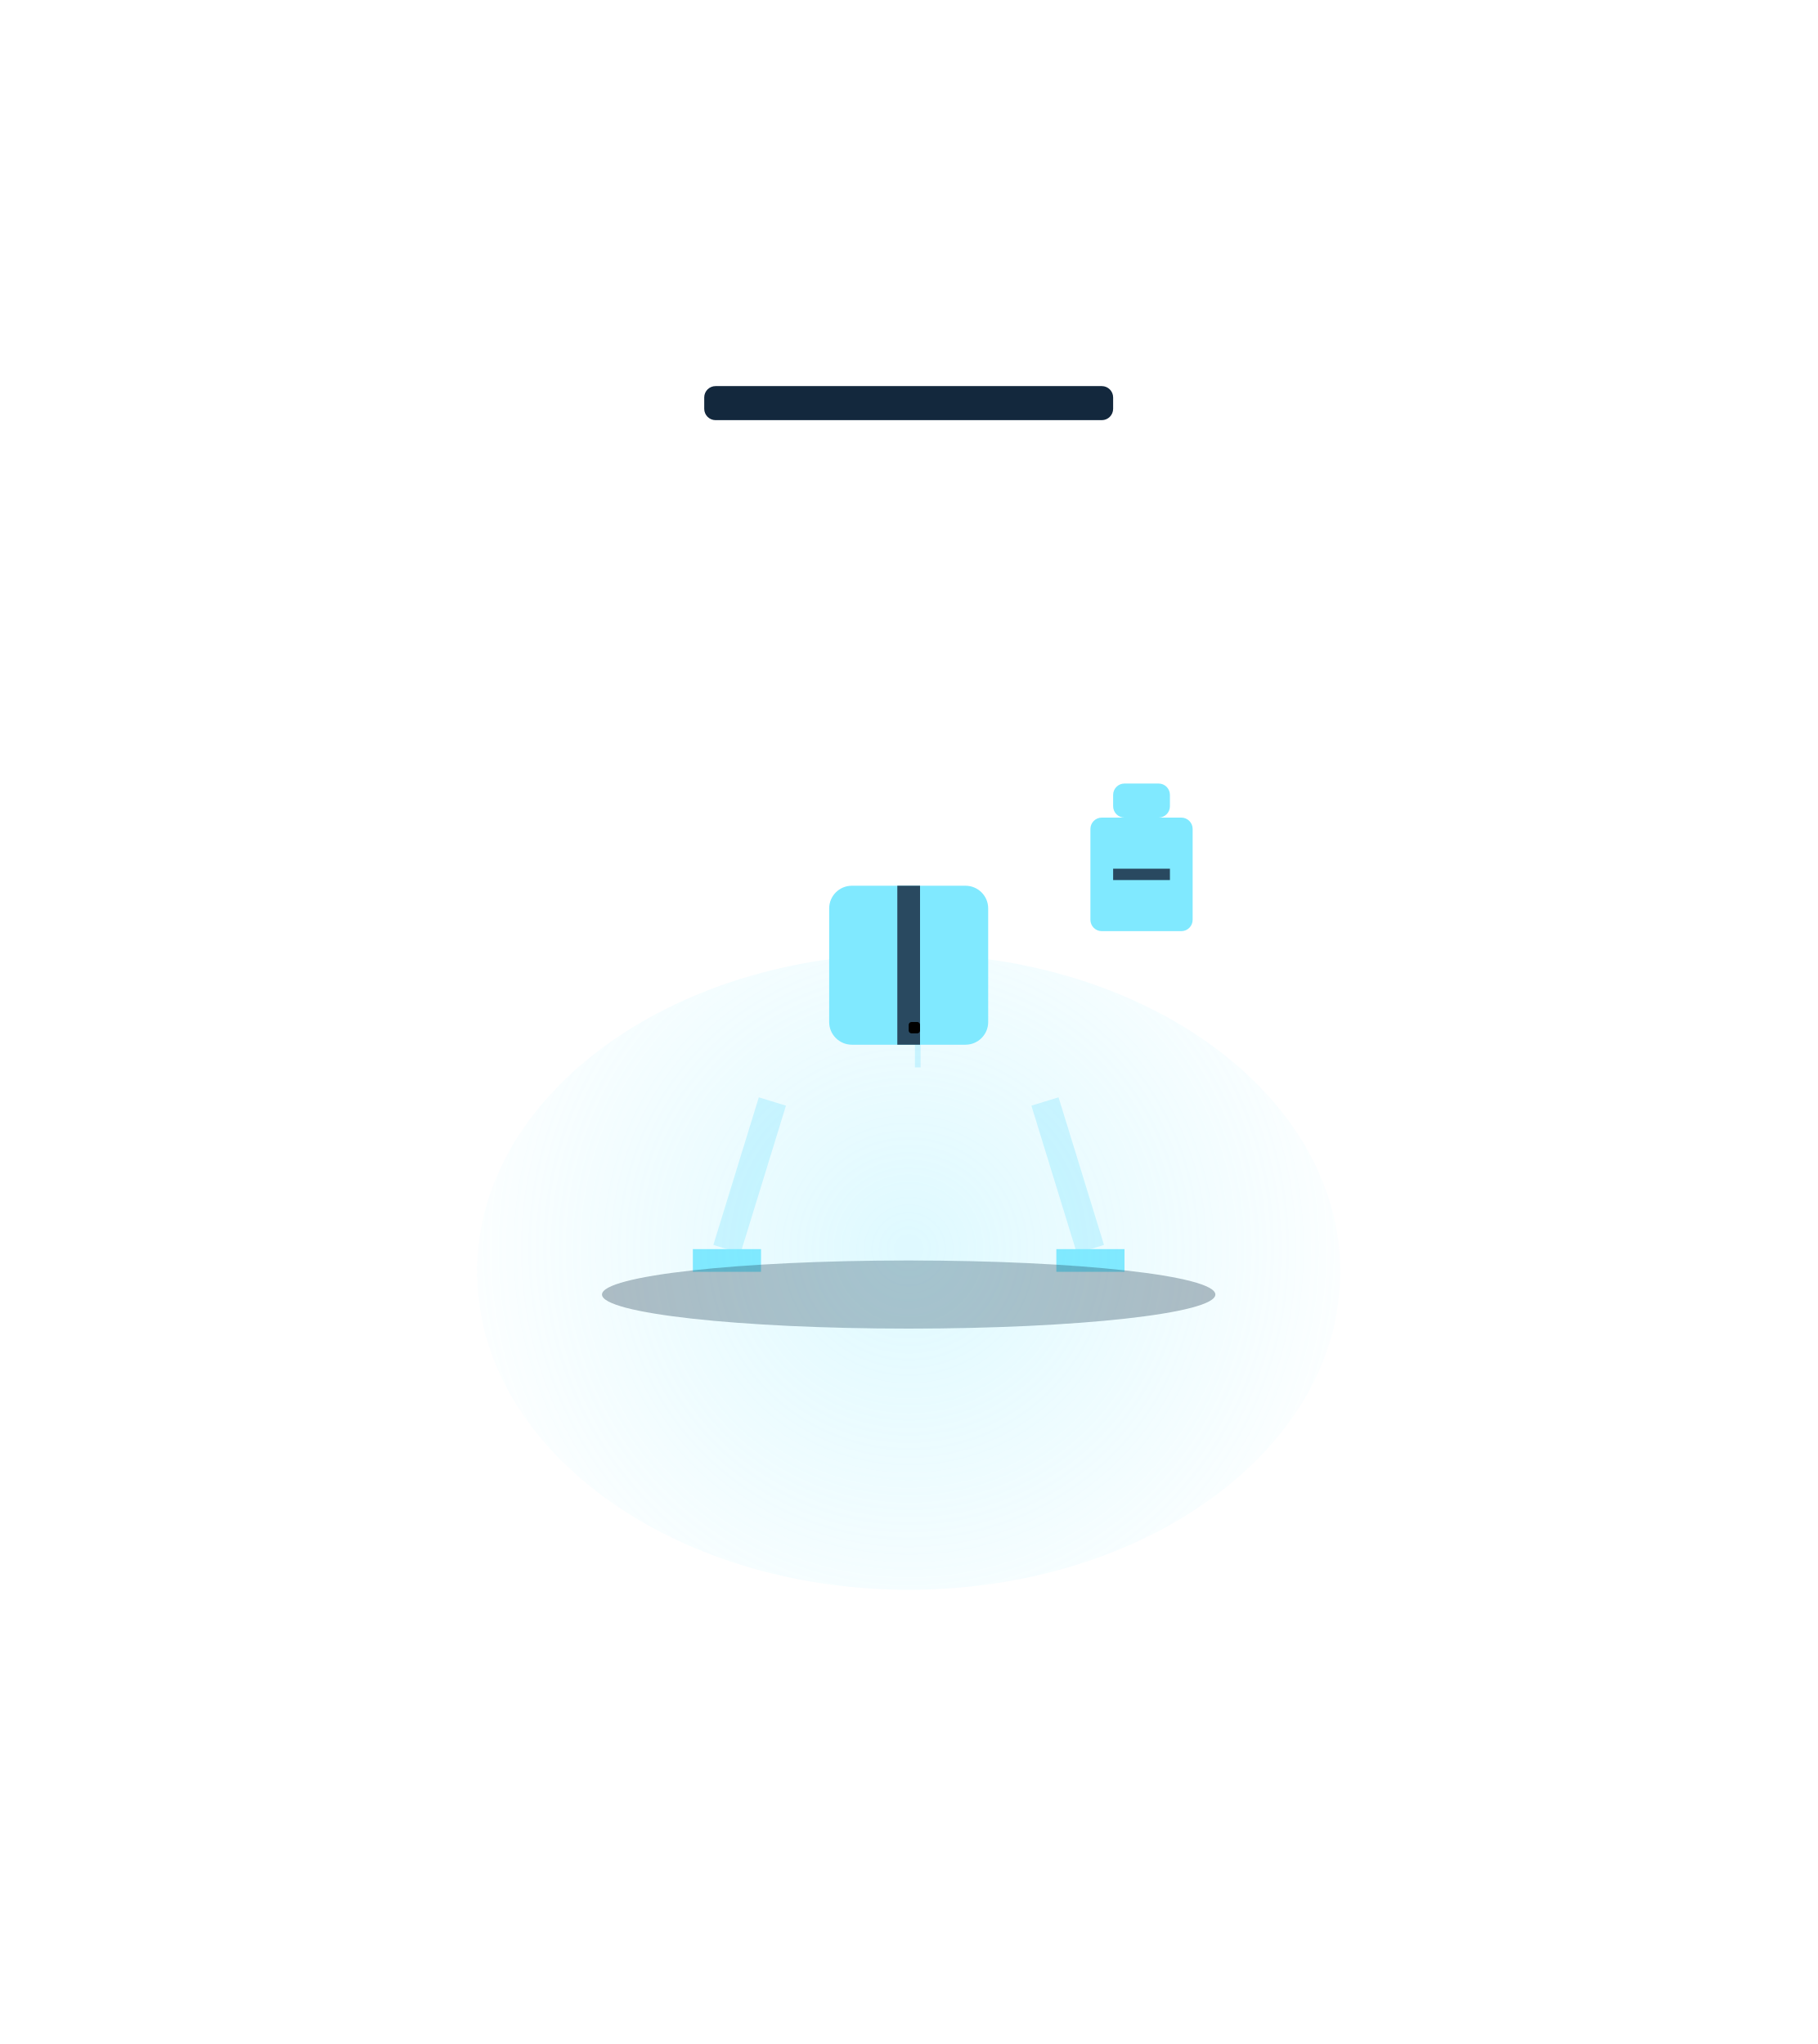
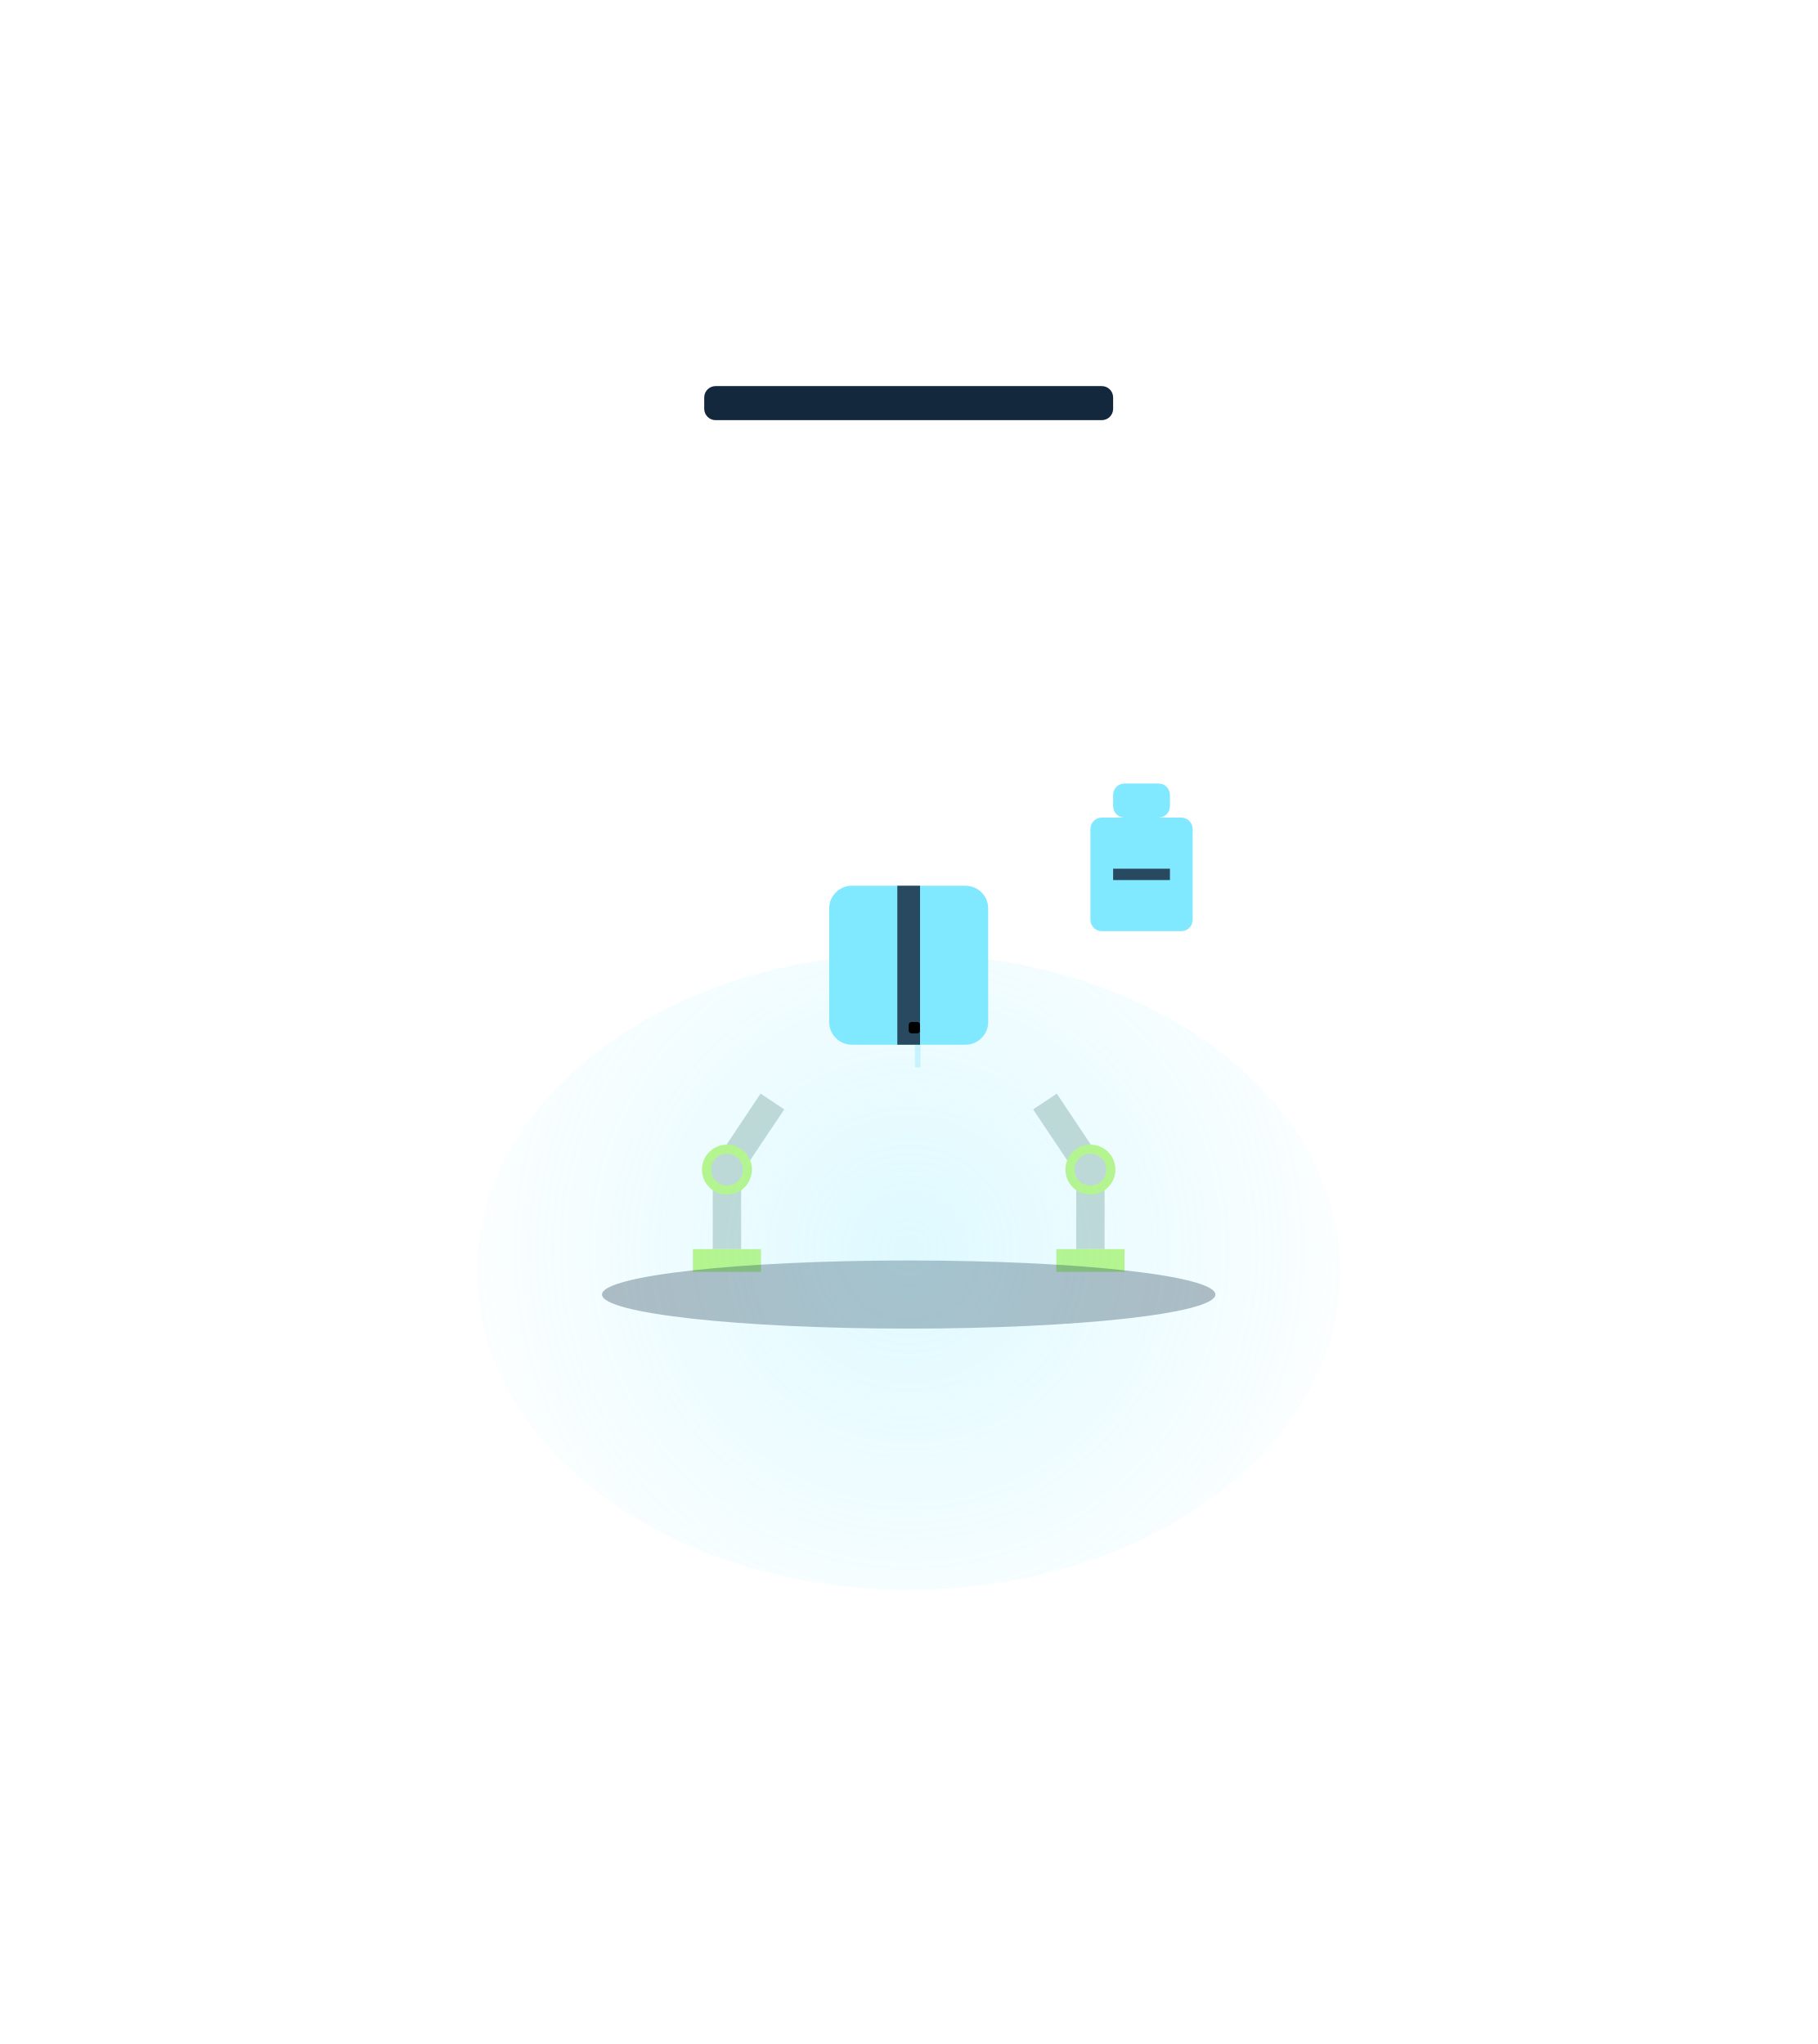
<svg xmlns="http://www.w3.org/2000/svg" viewBox="-80 -90 160 180" overflow="visible">
  <defs>
    <radialGradient id="thrust-glow" gradientUnits="userSpaceOnUse" fx="0" fy="20" cx="0" cy="20" r="43" fr="1">
      <stop offset="0" stop-color="#80e9ff40" />
      <stop offset="1" stop-color="#80e9ff00" />
    </radialGradient>
  </defs>
  <style>
    .zeta-tip[data-negative="true"] { fill: #80e9ff; }
  </style>
  <g id="star-small">
    <rect width=".9" height=".9" fill="#d4f6ff" />
  </g>
  <g id="star-large">
    <rect width="1.8" height="1.8" fill="#d4f6ff" />
    <path d="M-3 .8H4 M.8 -3V4" fill="none" stroke="#d4f6ff" stroke-width=".5" />
  </g>
  <g id="gear" fill="none">
-     <path d="M-12 7L-16 20 M12 7L16 20" stroke="#d4f6ff" stroke-width="2.5" />
-     <path d="M-19 21H-13 M13 21H19" stroke="#80e9ff" stroke-width="2" />
+     <path d="M-12 7L-16 13V20 M12 7L16 13V20" stroke="#c7d6d0" stroke-width="2.5" stroke-linejoin="round" />
+     <circle cx="-16" cy="13" r="1.8" fill="#c7d6d0" stroke="#bdf77d" stroke-width=".8" />
+     <circle cx="16" cy="13" r="1.8" fill="#c7d6d0" stroke="#bdf77d" stroke-width=".8" />
+     <path d="M-19 21H-13 M13 21H19" stroke="#bdf77d" stroke-width="2" />
  </g>
  <g id="ship-shadow">
    <ellipse cy="24" rx="27" ry="3" fill="#13283d55" />
  </g>
  <g id="vertical-thrust">
    <ellipse cy="22" rx="38" ry="28" fill="url(#thrust-glow)" />
    <ellipse data-wave="0" fill="none" stroke="#80e9ff" />
    <ellipse data-wave="1" fill="none" stroke="#80e9ff" />
    <ellipse data-wave="2" fill="none" stroke="#80e9ff" />
    <ellipse data-wave="3" fill="none" stroke="#80e9ff" />
  </g>
  <g id="horizontal-thrust" fill="none" stroke="#80e9ff" stroke-width="1.5">
    <ellipse data-wave="0" />
    <ellipse data-wave="1" />
    <ellipse data-wave="2" />
  </g>
  <g id="carried-order" font-family="monospace" text-anchor="middle">
    <rect x="16" y="-18" width="9" height="10" rx="1" fill="#80e9ff" />
    <rect x="18" y="-21" width="5" height="3" rx="1" fill="#80e9ff" />
    <path d="M18 -13H23" stroke="#294960" />
    <text class="zeta-tip" data-tip="" x="21" y="-30" fill="#d4f6ff" font-size="12" font-weight="bold" />
    <text data-destination="" y="-46" fill="#d4f6ff" font-size="9" />
  </g>
  <g id="waiting-order" font-family="monospace" text-anchor="middle">
    <rect x="-7" y="-12" width="14" height="14" rx="2" fill="#80e9ff" />
    <path d="M0 -12V2" stroke="#294960" stroke-width="2" />
    <text class="zeta-tip" data-tip="" y="-22" fill="#80e9ff" font-size="12" font-weight="bold" />
    <text data-count="" y="15" fill="#d4f6ff" font-size="9" />
  </g>
  <g id="service" font-family="monospace" text-anchor="middle">
    <g data-dwell="">
      <rect x="-18" y="-56" width="36" height="3" rx="1" fill="#13283d" />
      <rect data-progress="" x="-18" y="-56" height="3" rx="1" fill="#80e9ff" />
    </g>
    <text data-refuel="" y="-66" fill="#80e9ff" font-size="10" font-weight="bold" />
  </g>
  <g id="particle" data-crash-colors="#80e9ff,#80e9ff,#d4f6ff" data-service-color="#80e9ff">
    <rect width="1" height="1" rx=".25" />
  </g>
  <g id="crash-message" font-family="monospace" text-anchor="middle">
    <text x="640" y="420" fill="#d4f6ff" font-size="22" font-weight="bold">SAUCER LOST</text>
    <text data-message="" x="640" y="449" fill="#80e9ff" font-size="10" />
  </g>
</svg>
